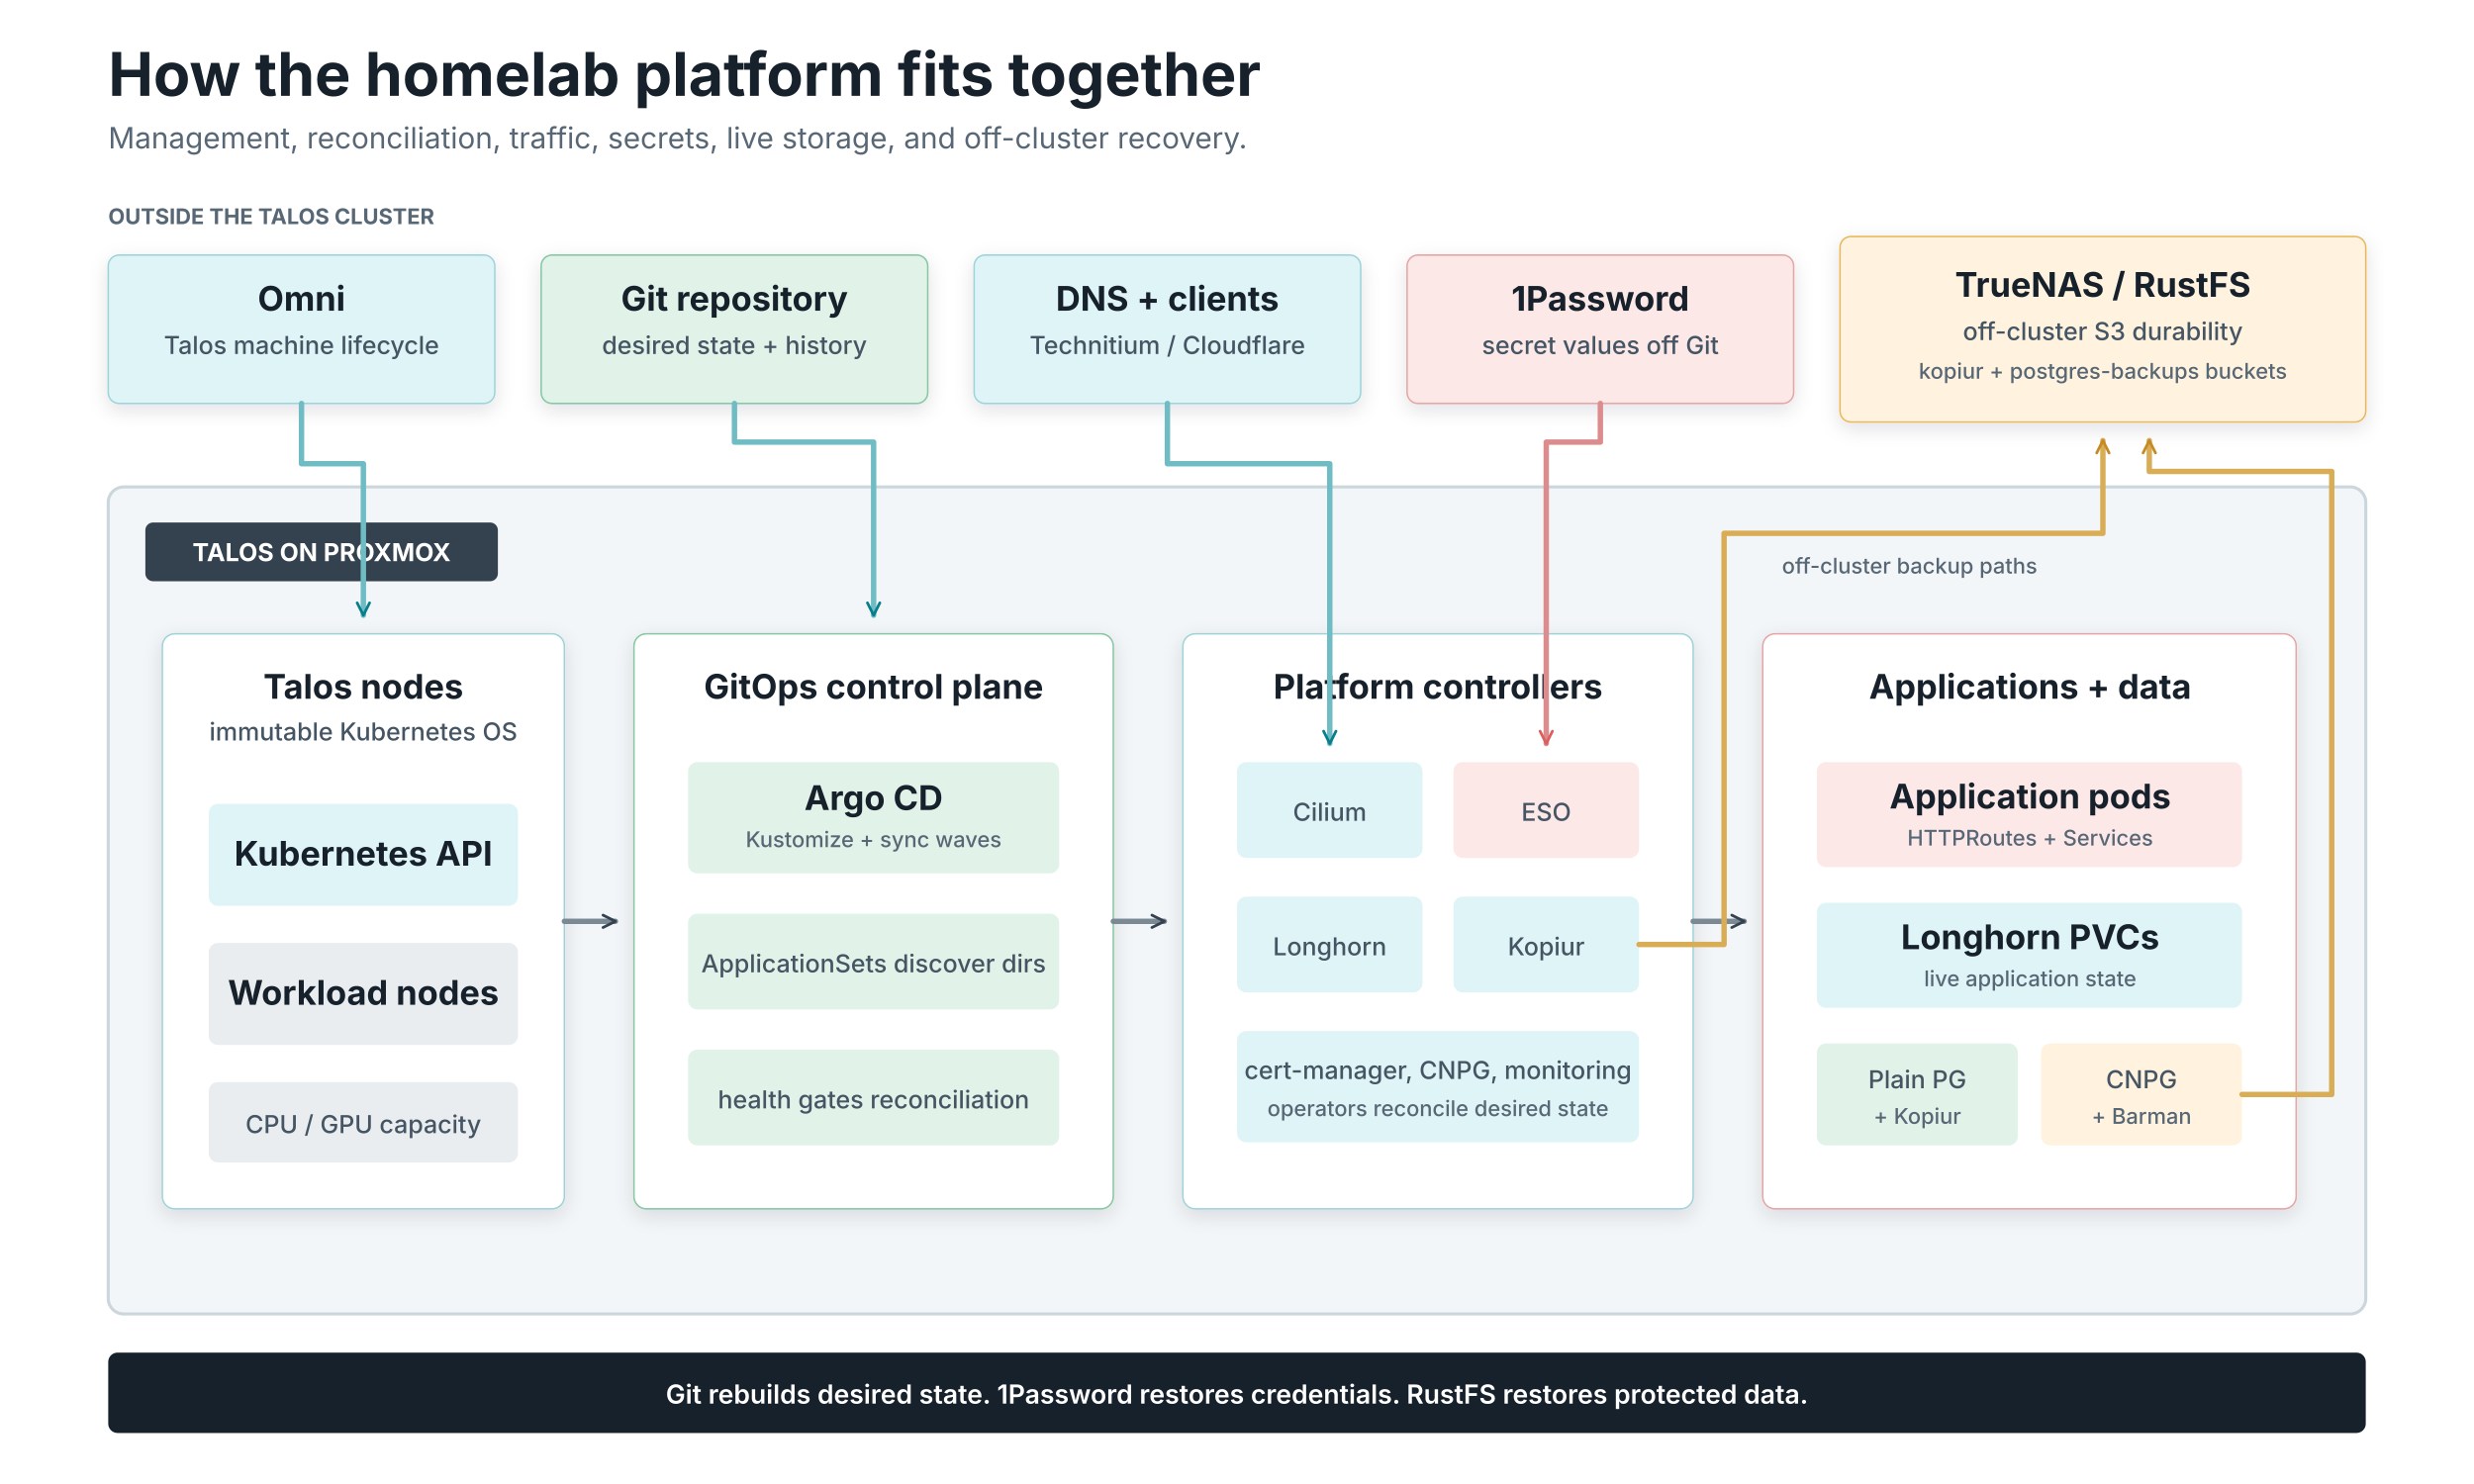
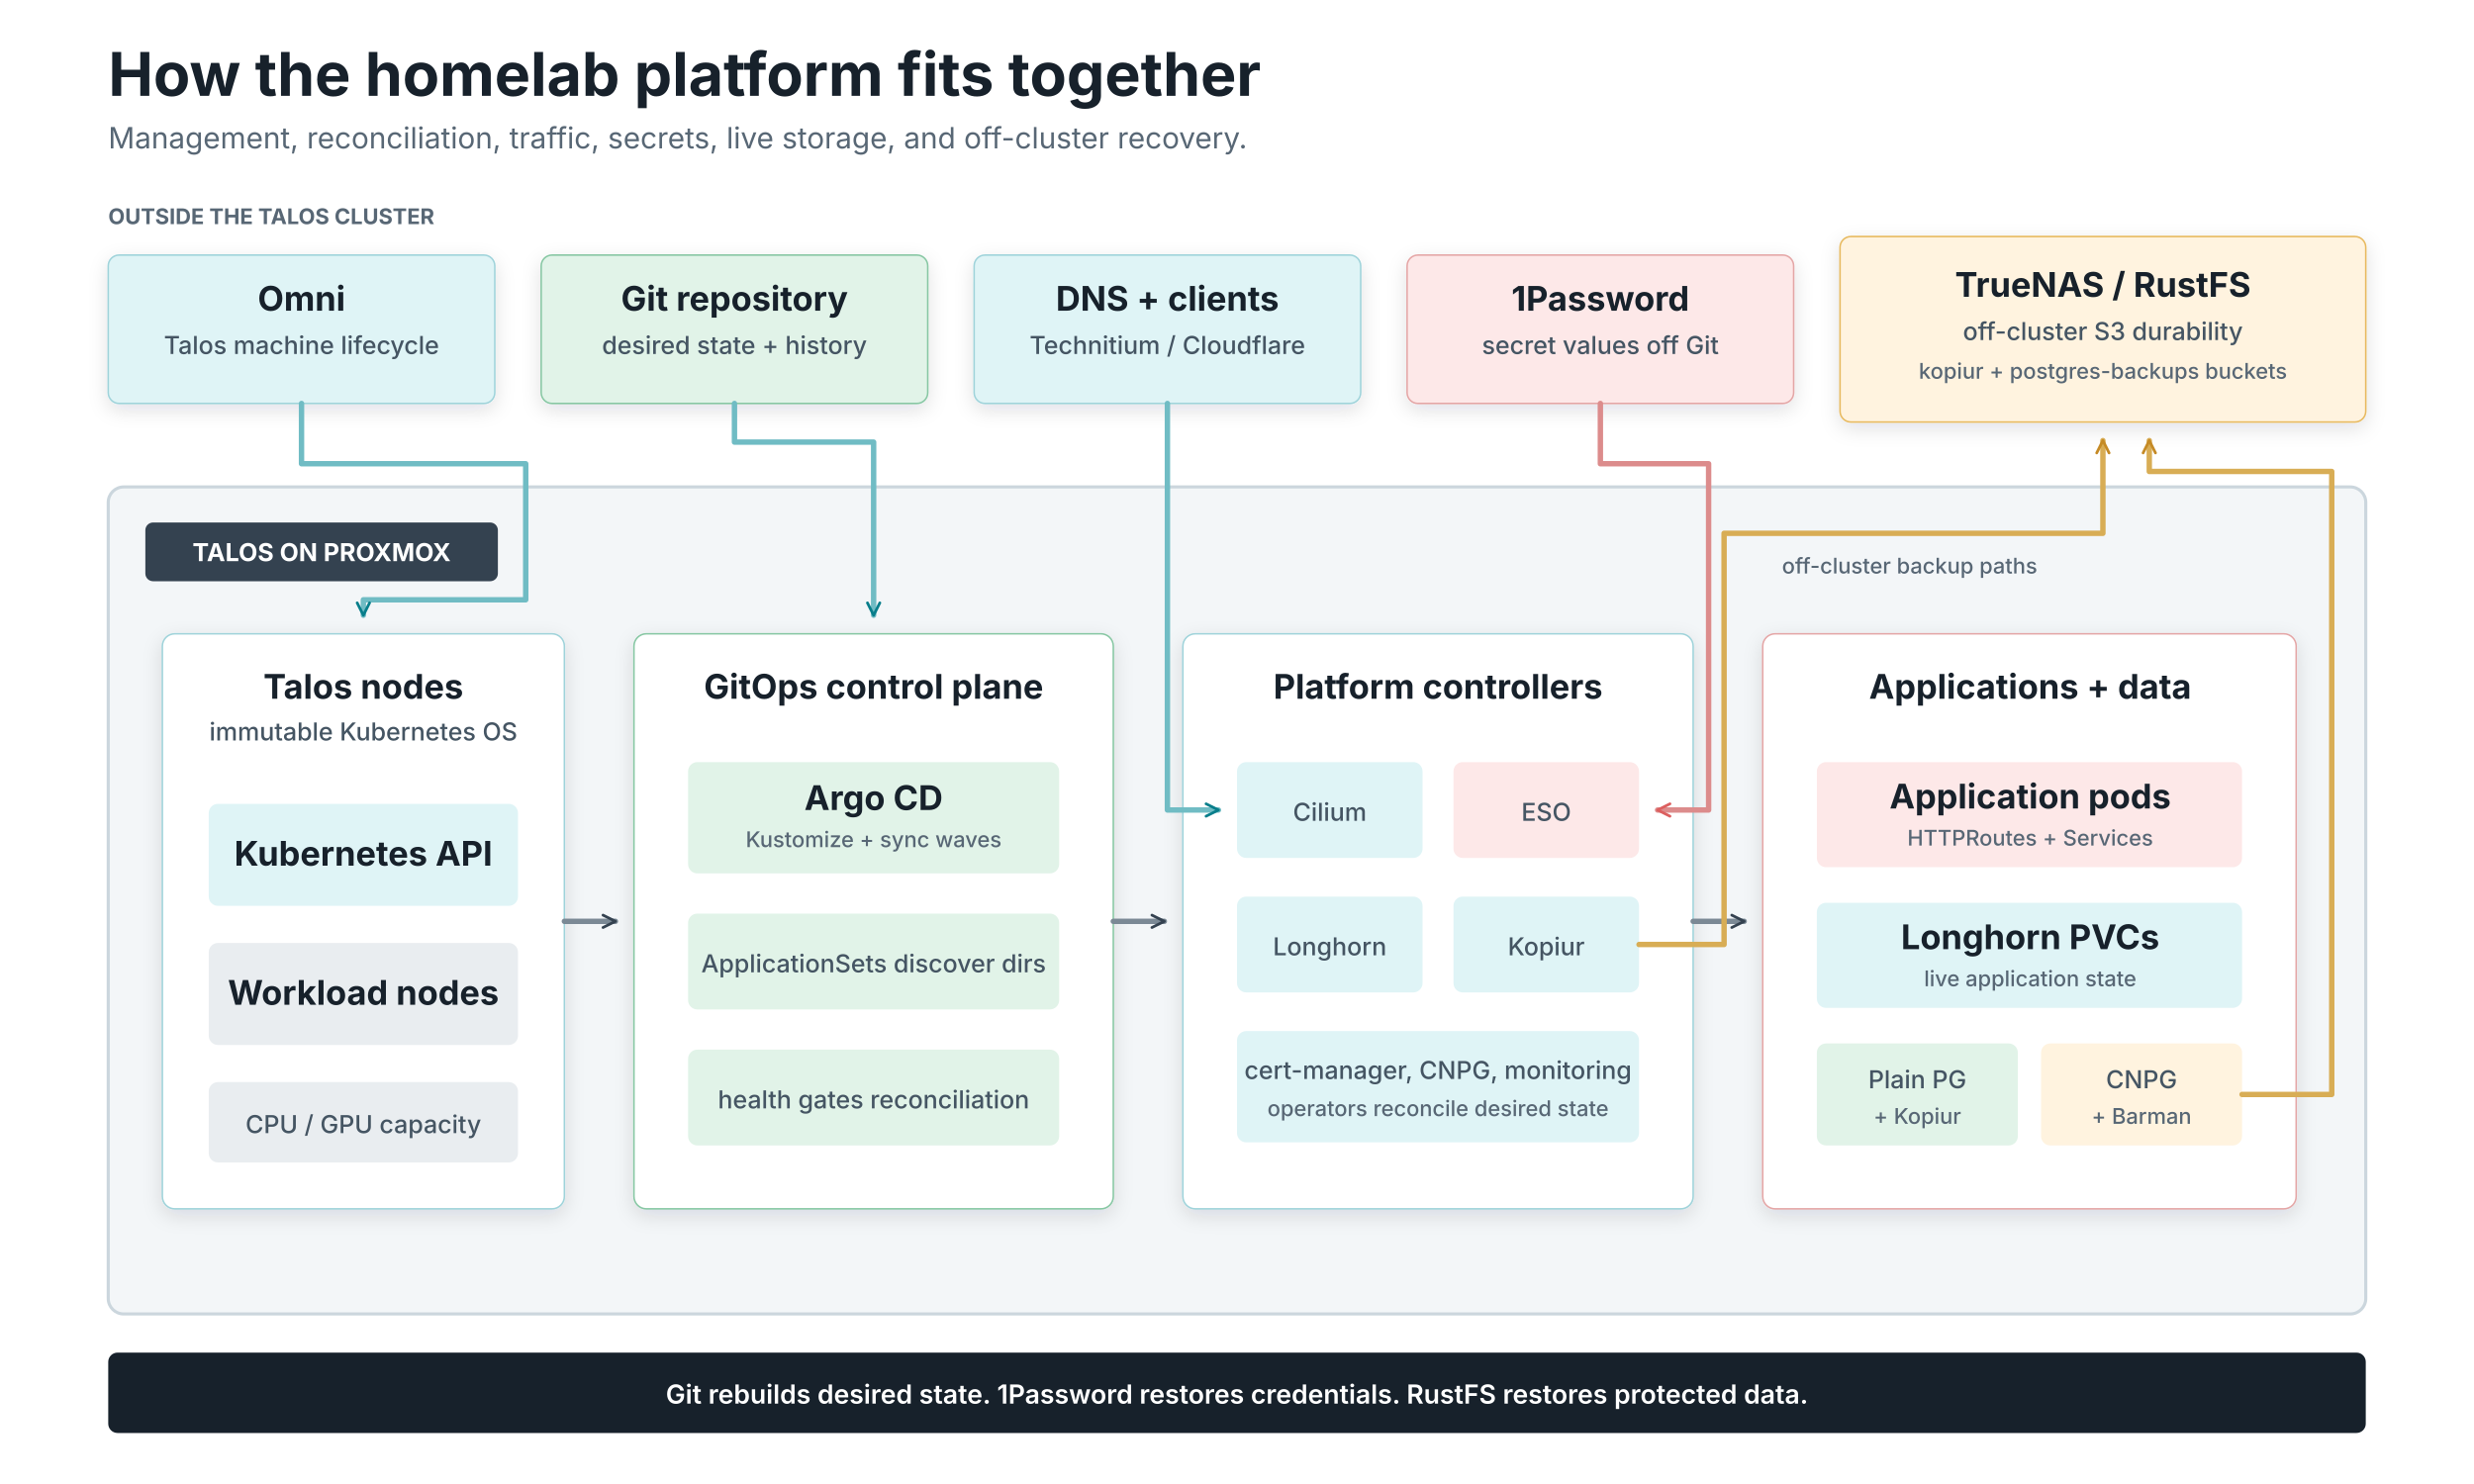
<svg xmlns="http://www.w3.org/2000/svg" width="1600" height="960" viewBox="0 0 1600 960" role="img" aria-labelledby="title desc">
  <defs>
    <filter id="s" x="-20%" y="-20%" width="140%" height="140%">
      <feDropShadow dx="0" dy="4" stdDeviation="6" flood-color="#17212b" flood-opacity="0.12" />
    </filter>
    <marker id="at" markerWidth="10" markerHeight="10" refX="9" refY="5" orient="auto" markerUnits="userSpaceOnUse">
      <path d="M1 1 L9 5 L1 9" fill="none" stroke="#087e8b" stroke-width="1.8" stroke-linecap="round" stroke-linejoin="round" />
    </marker>
    <marker id="ar" markerWidth="10" markerHeight="10" refX="9" refY="5" orient="auto" markerUnits="userSpaceOnUse">
      <path d="M1 1 L9 5 L1 9" fill="none" stroke="#dc5f5f" stroke-width="1.8" stroke-linecap="round" stroke-linejoin="round" />
    </marker>
    <marker id="ad" markerWidth="10" markerHeight="10" refX="9" refY="5" orient="auto" markerUnits="userSpaceOnUse">
      <path d="M1 1 L9 5 L1 9" fill="none" stroke="#344250" stroke-width="1.8" stroke-linecap="round" stroke-linejoin="round" />
    </marker>
    <marker id="ay" markerWidth="10" markerHeight="10" refX="9" refY="5" orient="auto" markerUnits="userSpaceOnUse">
      <path d="M1 1 L9 5 L1 9" fill="none" stroke="#c58a25" stroke-width="1.8" stroke-linecap="round" stroke-linejoin="round" />
    </marker>
    <style>
      .t{font:700 39px Inter,ui-sans-serif,system-ui,sans-serif;fill:#17212b}.st{font:400 19px Inter,ui-sans-serif,system-ui,sans-serif;fill:#586775}
      .h{font:700 22px Inter,ui-sans-serif,system-ui,sans-serif;fill:#17212b}.b{font:500 16px Inter,ui-sans-serif,system-ui,sans-serif;fill:#455563}
      .l{font:700 14px Inter,ui-sans-serif,system-ui,sans-serif}.sm{font:500 14px Inter,ui-sans-serif,system-ui,sans-serif;fill:#586775}
      .n{font:700 16px Inter,ui-sans-serif,system-ui,sans-serif;fill:#fff}
      .connector{fill:none;stroke-width:3.5;stroke-linecap:round;stroke-linejoin:round}
      .packet{stroke:#fff;stroke-width:2}
      @media (prefers-reduced-motion:reduce){.packet{display:none}}
    </style>
  </defs>
  <rect width="1600" height="960" fill="#fff" />
  <text x="70" y="62" class="t">How the homelab platform fits together</text>
  <text x="70" y="96" class="st">Management, reconciliation, traffic, secrets, live storage, and off-cluster recovery.</text>
  <text x="70" y="145" class="l" fill="#586775">OUTSIDE THE TALOS CLUSTER</text>
  <rect x="70" y="165" width="250" height="96" rx="7" fill="#dff4f6" stroke="#9fd3da" filter="url(#s)" />
  <text x="195" y="201" text-anchor="middle" class="h">Omni</text>
  <text x="195" y="229" text-anchor="middle" class="b">Talos machine lifecycle</text>
  <rect x="350" y="165" width="250" height="96" rx="7" fill="#e1f3e8" stroke="#87c7a3" filter="url(#s)" />
  <text x="475" y="201" text-anchor="middle" class="h">Git repository</text>
  <text x="475" y="229" text-anchor="middle" class="b">desired state + history</text>
  <rect x="630" y="165" width="250" height="96" rx="7" fill="#dff4f6" stroke="#9fd3da" filter="url(#s)" />
  <text x="755" y="201" text-anchor="middle" class="h">DNS + clients</text>
  <text x="755" y="229" text-anchor="middle" class="b">Technitium / Cloudflare</text>
  <rect x="910" y="165" width="250" height="96" rx="7" fill="#fde8e8" stroke="#e4a6a6" filter="url(#s)" />
  <text x="1035" y="201" text-anchor="middle" class="h">1Password</text>
  <text x="1035" y="229" text-anchor="middle" class="b">secret values off Git</text>
  <rect x="1190" y="153" width="340" height="120" rx="7" fill="#fff3df" stroke="#e7b95e" filter="url(#s)" />
  <text x="1360" y="192" text-anchor="middle" class="h">TrueNAS / RustFS</text>
  <text x="1360" y="220" text-anchor="middle" class="b">off-cluster S3 durability</text>
  <text x="1360" y="245" text-anchor="middle" class="sm">kopiur + postgres-backups buckets</text>
  <rect x="70" y="315" width="1460" height="535" rx="10" fill="#f3f6f8" stroke="#cbd6dd" stroke-width="2" />
  <rect x="94" y="338" width="228" height="38" rx="5" fill="#344250" />
  <text x="208" y="363" text-anchor="middle" class="n">TALOS ON PROXMOX</text>
  <rect x="105" y="410" width="260" height="372" rx="8" fill="#fff" stroke="#9fd3da" filter="url(#s)" />
  <text x="235" y="452" text-anchor="middle" class="h">Talos nodes</text>
  <text x="235" y="479" text-anchor="middle" class="b">immutable Kubernetes OS</text>
  <rect x="135" y="520" width="200" height="66" rx="6" fill="#dff4f6" />
  <text x="235" y="560" text-anchor="middle" class="h">Kubernetes API</text>
  <rect x="135" y="610" width="200" height="66" rx="6" fill="#e9edf0" />
  <text x="235" y="650" text-anchor="middle" class="h">Workload nodes</text>
  <rect x="135" y="700" width="200" height="52" rx="6" fill="#e9edf0" />
  <text x="235" y="733" text-anchor="middle" class="b">CPU / GPU capacity</text>
  <rect x="410" y="410" width="310" height="372" rx="8" fill="#fff" stroke="#87c7a3" filter="url(#s)" />
  <text x="565" y="452" text-anchor="middle" class="h">GitOps control plane</text>
  <rect x="445" y="493" width="240" height="72" rx="6" fill="#e1f3e8" />
  <text x="565" y="524" text-anchor="middle" class="h">Argo CD</text>
  <text x="565" y="548" text-anchor="middle" class="sm">Kustomize + sync waves</text>
  <rect x="445" y="591" width="240" height="62" rx="6" fill="#e1f3e8" />
  <text x="565" y="629" text-anchor="middle" class="b">ApplicationSets discover dirs</text>
  <rect x="445" y="679" width="240" height="62" rx="6" fill="#e1f3e8" />
  <text x="565" y="717" text-anchor="middle" class="b">health gates reconciliation</text>
  <rect x="765" y="410" width="330" height="372" rx="8" fill="#fff" stroke="#9fd3da" filter="url(#s)" />
  <text x="930" y="452" text-anchor="middle" class="h">Platform controllers</text>
  <rect x="800" y="493" width="120" height="62" rx="6" fill="#dff4f6" />
  <text x="860" y="531" text-anchor="middle" class="b">Cilium</text>
  <rect x="940" y="493" width="120" height="62" rx="6" fill="#fde8e8" />
  <text x="1000" y="531" text-anchor="middle" class="b">ESO</text>
  <rect x="800" y="580" width="120" height="62" rx="6" fill="#dff4f6" />
  <text x="860" y="618" text-anchor="middle" class="b">Longhorn</text>
  <rect x="940" y="580" width="120" height="62" rx="6" fill="#dff4f6" />
  <text x="1000" y="618" text-anchor="middle" class="b">Kopiur</text>
  <rect x="800" y="667" width="260" height="72" rx="6" fill="#dff4f6" />
  <text x="930" y="698" text-anchor="middle" class="b">cert-manager, CNPG, monitoring</text>
  <text x="930" y="722" text-anchor="middle" class="sm">operators reconcile desired state</text>
  <rect x="1140" y="410" width="345" height="372" rx="8" fill="#fff" stroke="#e4a6a6" filter="url(#s)" />
  <text x="1313" y="452" text-anchor="middle" class="h">Applications + data</text>
  <rect x="1175" y="493" width="275" height="68" rx="6" fill="#fde8e8" />
  <text x="1313" y="523" text-anchor="middle" class="h">Application pods</text>
  <text x="1313" y="547" text-anchor="middle" class="sm">HTTPRoutes + Services</text>
  <rect x="1175" y="584" width="275" height="68" rx="6" fill="#dff4f6" />
  <text x="1313" y="614" text-anchor="middle" class="h">Longhorn PVCs</text>
  <text x="1313" y="638" text-anchor="middle" class="sm">live application state</text>
  <rect x="1175" y="675" width="130" height="66" rx="6" fill="#e1f3e8" />
  <text x="1240" y="704" text-anchor="middle" class="b">Plain PG</text>
  <text x="1240" y="727" text-anchor="middle" class="sm">+ Kopiur</text>
  <rect x="1320" y="675" width="130" height="66" rx="6" fill="#fff3df" />
  <text x="1385" y="704" text-anchor="middle" class="b">CNPG</text>
  <text x="1385" y="727" text-anchor="middle" class="sm">+ Barman</text>
-   <path id="omni-talos" class="connector" d="M195 261 V300 H235 V398" stroke="#70bcc4" marker-end="url(#at)" />
+   <path id="omni-talos" class="connector" d="M195 261 V300 H340 V388 H235 V398" stroke="#70bcc4" marker-end="url(#at)" />
  <circle class="packet" r="6" fill="#087e8b" opacity="0">
    <set attributeName="opacity" to="1" begin=".01s" fill="freeze" />
    <animateMotion dur="2.4s" repeatCount="indefinite" begin="-.2s">
      <mpath href="#omni-talos" />
    </animateMotion>
  </circle>
  <path id="git-argo" class="connector" d="M475 261 V286 H565 V398" stroke="#70bcc4" marker-end="url(#at)" />
  <circle class="packet" r="6" fill="#087e8b" opacity="0">
    <set attributeName="opacity" to="1" begin=".01s" fill="freeze" />
    <animateMotion dur="2.4s" repeatCount="indefinite" begin="-.6s">
      <mpath href="#git-argo" />
    </animateMotion>
  </circle>
-   <path id="dns-cilium" class="connector" d="M755 261 V300 H860 V481" stroke="#70bcc4" marker-end="url(#at)" />
+   <path id="dns-cilium" class="connector" d="M755 261 V524 H788" stroke="#70bcc4" marker-end="url(#at)" />
  <circle class="packet" r="6" fill="#087e8b" opacity="0">
    <set attributeName="opacity" to="1" begin=".01s" fill="freeze" />
    <animateMotion dur="2.4s" repeatCount="indefinite" begin="-1s">
      <mpath href="#dns-cilium" />
    </animateMotion>
  </circle>
-   <path id="onepassword-eso" class="connector" d="M1035 261 V286 H1000 V481" stroke="#dc8c8c" marker-end="url(#ar)" />
+   <path id="onepassword-eso" class="connector" d="M1035 261 V300 H1105 V524 H1072" stroke="#dc8c8c" marker-end="url(#ar)" />
  <circle class="packet" r="6" fill="#dc5f5f" opacity="0">
    <set attributeName="opacity" to="1" begin=".01s" fill="freeze" />
    <animateMotion dur="2.4s" repeatCount="indefinite" begin="-1.4s">
      <mpath href="#onepassword-eso" />
    </animateMotion>
  </circle>
  <path id="talos-argo" class="connector" d="M365 596 H398" stroke="#7b8995" marker-end="url(#ad)" />
  <circle class="packet" r="5" fill="#344250" opacity="0">
    <set attributeName="opacity" to="1" begin=".01s" fill="freeze" />
    <animateMotion dur="1.4s" repeatCount="indefinite" begin="-.3s">
      <mpath href="#talos-argo" />
    </animateMotion>
  </circle>
  <path id="argo-controllers" class="connector" d="M720 596 H753" stroke="#7b8995" marker-end="url(#ad)" />
  <circle class="packet" r="5" fill="#344250" opacity="0">
    <set attributeName="opacity" to="1" begin=".01s" fill="freeze" />
    <animateMotion dur="1.4s" repeatCount="indefinite" begin="-.8s">
      <mpath href="#argo-controllers" />
    </animateMotion>
  </circle>
  <path id="controllers-apps" class="connector" d="M1095 596 H1128" stroke="#7b8995" marker-end="url(#ad)" />
  <circle class="packet" r="5" fill="#344250" opacity="0">
    <set attributeName="opacity" to="1" begin=".01s" fill="freeze" />
    <animateMotion dur="1.4s" repeatCount="indefinite" begin="-1.3s">
      <mpath href="#controllers-apps" />
    </animateMotion>
  </circle>
  <path id="kopiur-rustfs" class="connector" d="M1060 611 H1115 V345 H1360 V285" stroke="#d8ad55" marker-end="url(#ay)" />
  <circle class="packet" r="6" fill="#c58a25" opacity="0">
    <set attributeName="opacity" to="1" begin=".01s" fill="freeze" />
    <animateMotion dur="3.2s" repeatCount="indefinite" begin="-.5s">
      <mpath href="#kopiur-rustfs" />
    </animateMotion>
  </circle>
  <path id="barman-rustfs" class="connector" d="M1450 708 H1508 V305 H1390 V285" stroke="#d8ad55" marker-end="url(#ay)" />
  <circle class="packet" r="6" fill="#c58a25" opacity="0">
    <set attributeName="opacity" to="1" begin=".01s" fill="freeze" />
    <animateMotion dur="3.2s" repeatCount="indefinite" begin="-1.2s">
      <mpath href="#barman-rustfs" />
    </animateMotion>
  </circle>
  <text x="1235" y="371" text-anchor="middle" class="sm">off-cluster backup paths</text>
  <rect x="70" y="875" width="1460" height="52" rx="6" fill="#17212b" />
  <text x="800" y="908" text-anchor="middle" style="font:600 17px Inter,ui-sans-serif,system-ui,sans-serif;fill:#fff">Git rebuilds desired state. 1Password restores credentials. RustFS restores protected data.</text>
</svg>
